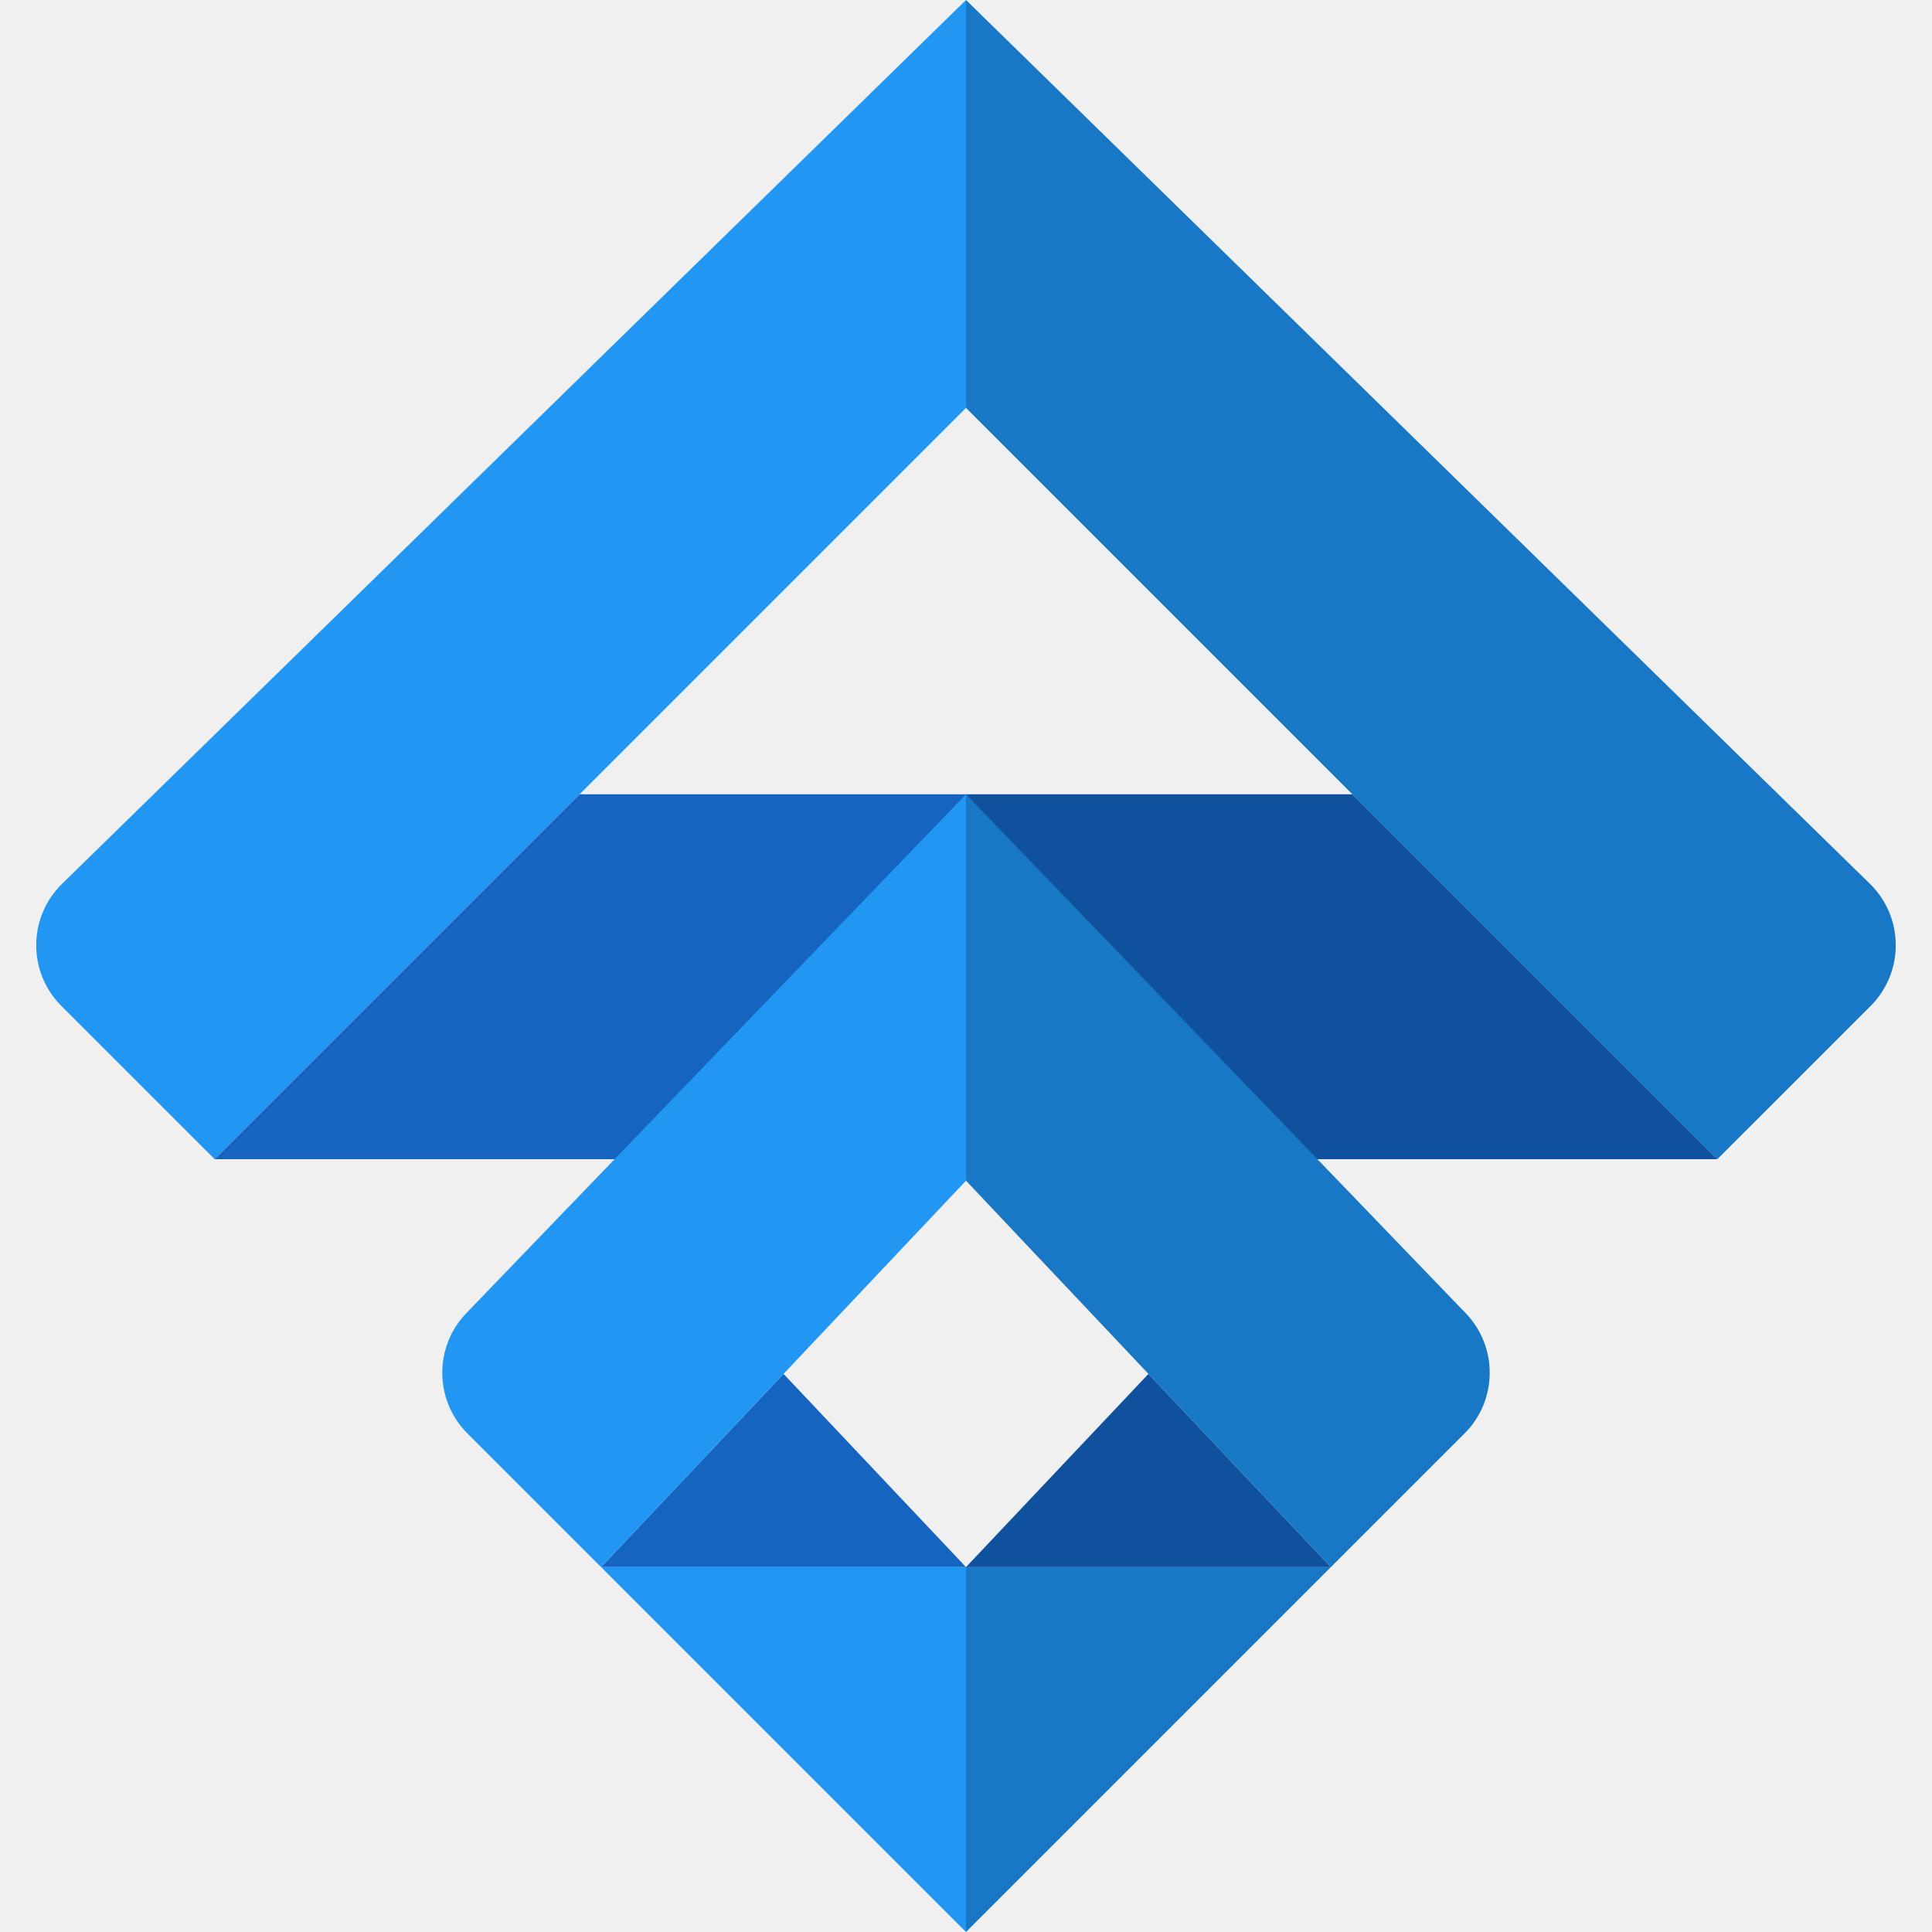
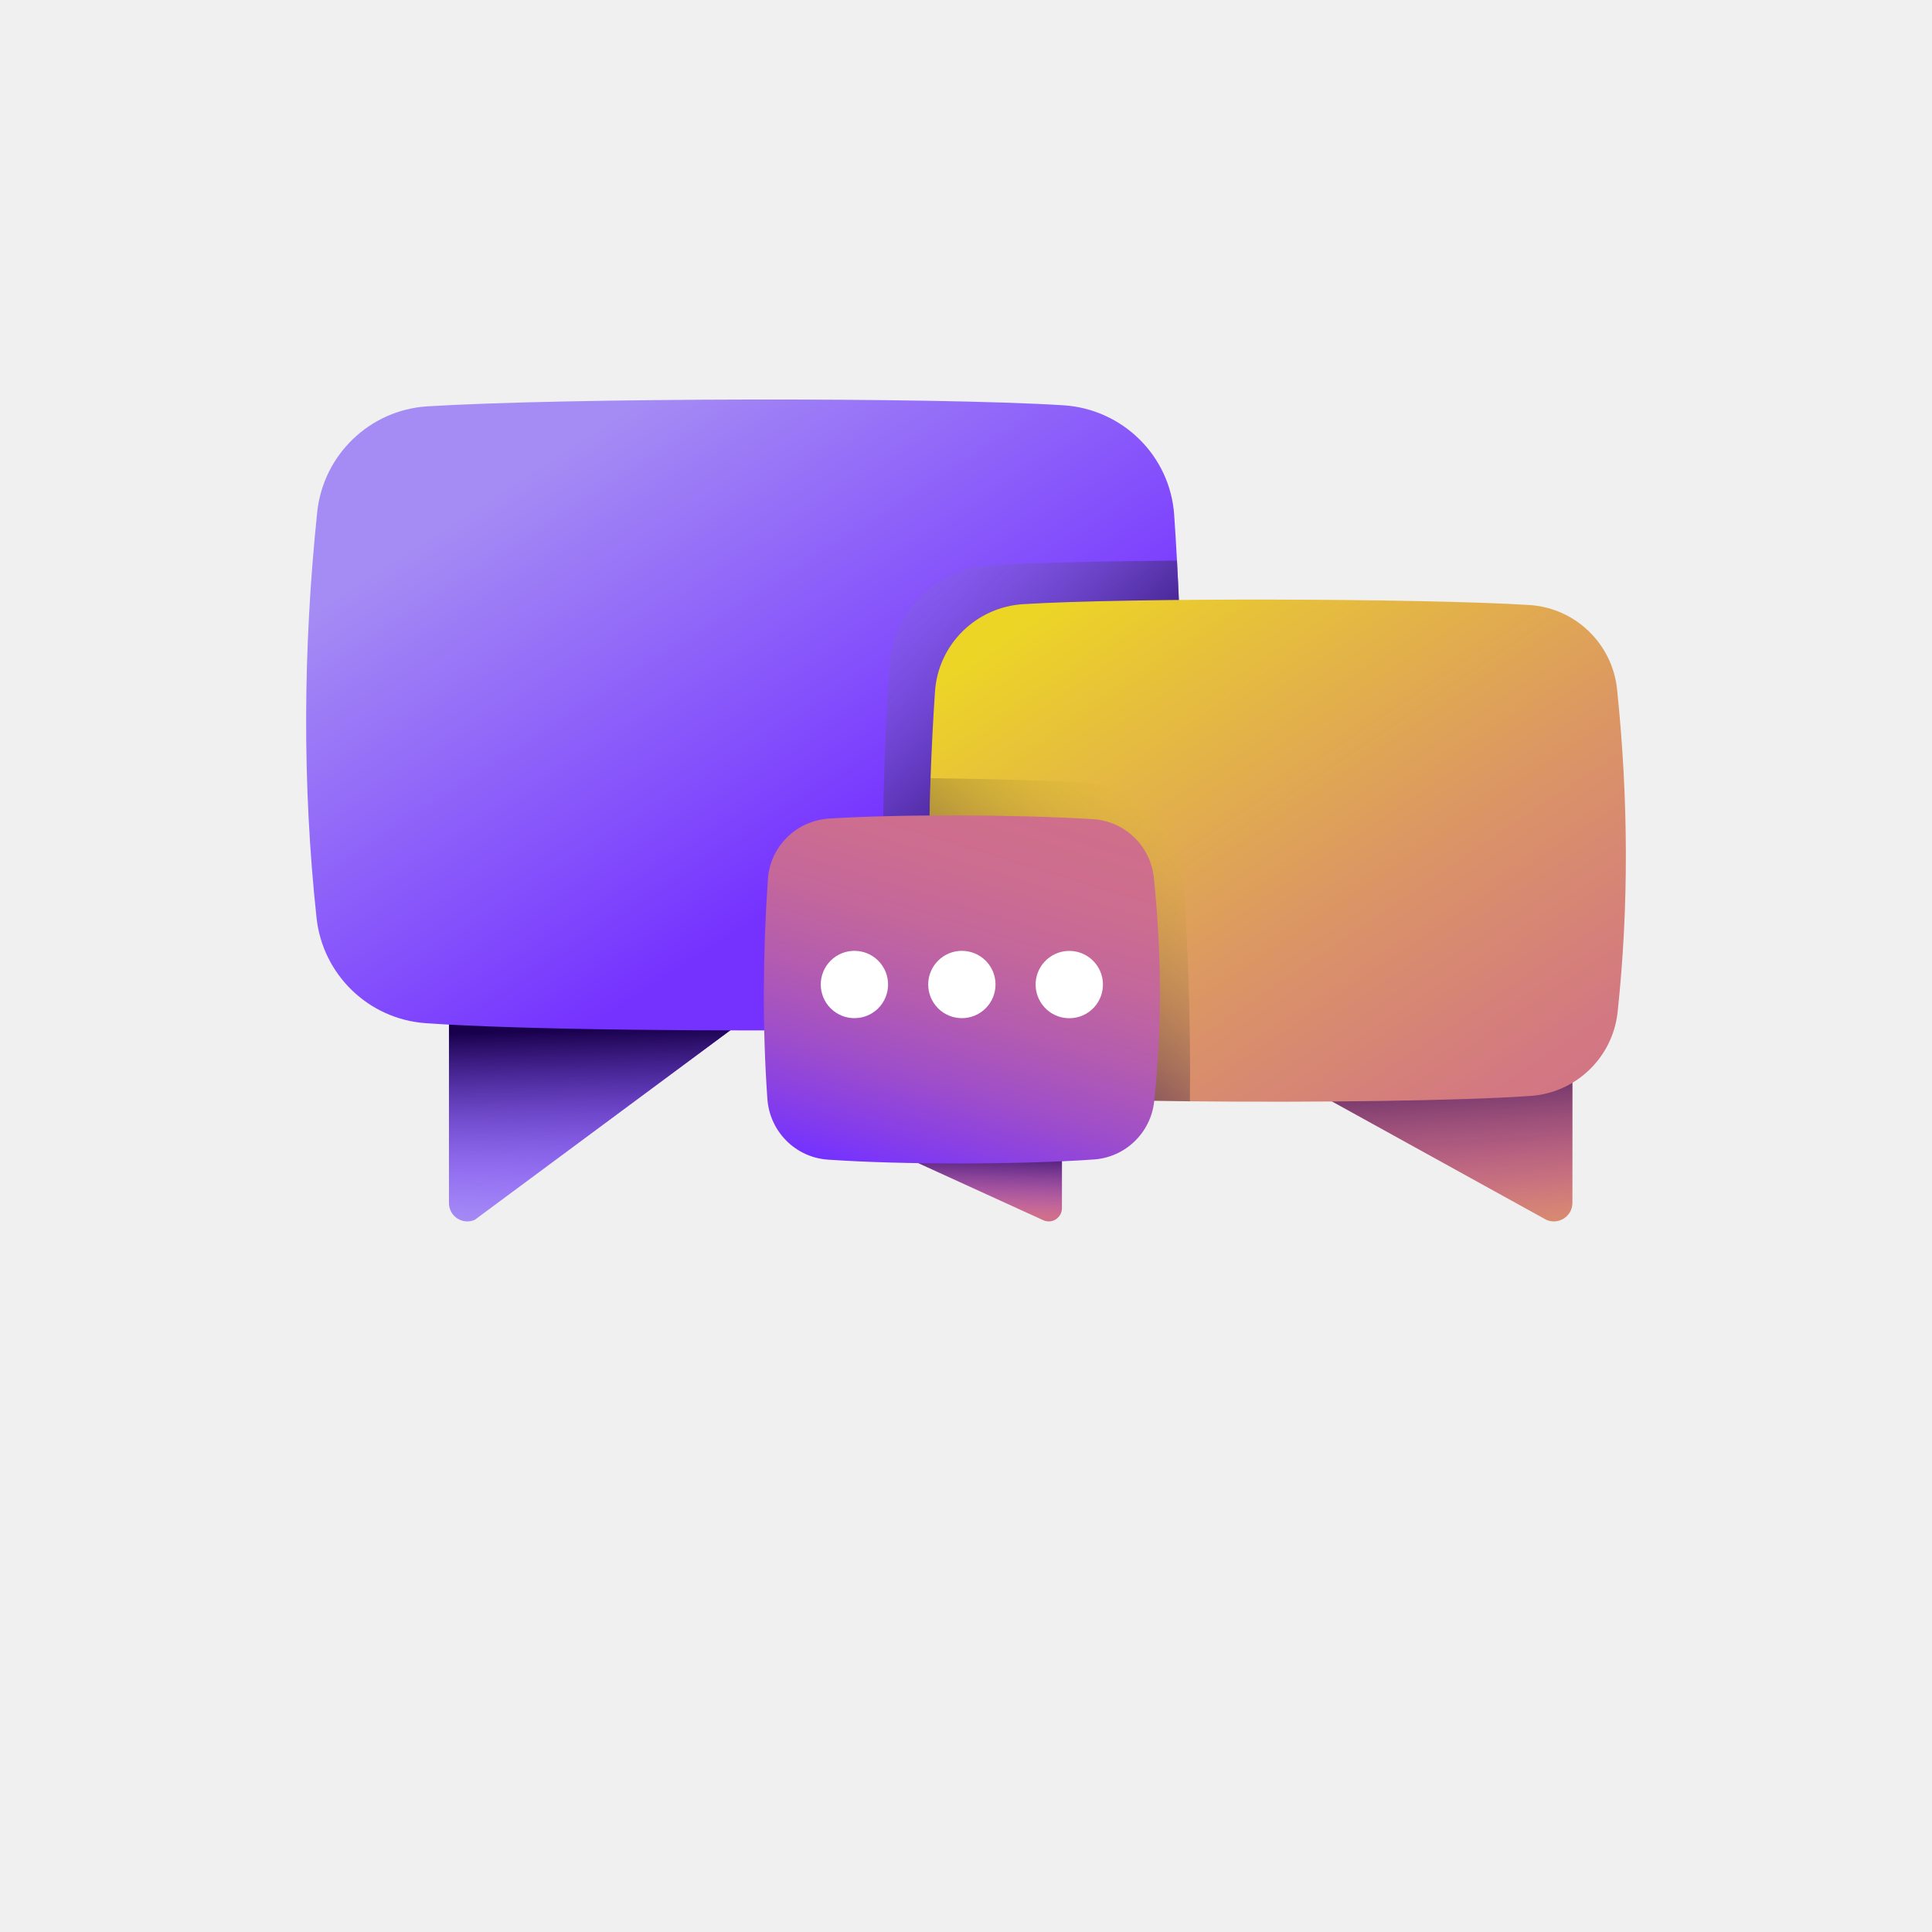
- <svg xmlns="http://www.w3.org/2000/svg" width="32" height="32" viewBox="0 0 32 32" fill="none">
-   <path d="M16 6.756V0L1.028 14.639C0.462 15.192 0.457 16.102 1.017 16.662L3.556 19.2" fill="#2196F3" />
-   <path d="M16 6.756V0L30.972 14.639C31.538 15.192 31.543 16.102 30.983 16.662L28.444 19.2" fill="#1878C6" />
-   <path d="M3.556 19.2L9.6 13.156H16V19.2" fill="#1565C0" />
-   <path d="M28.444 19.2L22.4 13.156H16V19.2" fill="#10519D" />
-   <path d="M16 25.956H9.956L12.978 22.756L16 25.956Z" fill="#1565C0" />
-   <path d="M16 32L22.044 25.956L16 25.956V32Z" fill="#1878C6" />
-   <path d="M16 32L9.956 25.956H16V32Z" fill="#2196F3" />
-   <path d="M16 25.956H22.044L19.022 22.756L16 25.956Z" fill="#10519D" />
-   <path d="M7.724 21.75C7.186 22.308 7.194 23.194 7.742 23.742L9.956 25.956L16 19.556V13.156" fill="#2196F3" />
-   <path d="M24.276 21.75C24.814 22.308 24.806 23.194 24.258 23.742L22.044 25.956L16 19.556V13.156" fill="#1878C6" />
+ <svg xmlns="http://www.w3.org/2000/svg" version="1.1" x="0px" y="0px" viewBox="0 0 500 500" style="enable-background:new 0 0 500 500;" xml:space="preserve">
+   <g id="OBJECTS">
+     <g>
+       <g>
+         <linearGradient id="SVGID_1_" gradientUnits="userSpaceOnUse" x1="166.926" y1="269.688" x2="164.057" y2="319.284">
+           <stop offset="0.142" style="stop-color:#7532FF" />
+           <stop offset="0.304" style="stop-color:#7E44FD" />
+           <stop offset="1" style="stop-color:#A58CF4" />
+         </linearGradient>
+         <path style="fill:url(#SVGID_1_);" d="M116.193,252.459v58.897c0,3.453,3.572,5.748,6.712,4.312l97.264-72.145L116.193,252.459z" />
+         <linearGradient id="SVGID_00000160186410308566692380000005953780184037177254_" gradientUnits="userSpaceOnUse" x1="167.859" y1="265.892" x2="169.13" y2="311.642">
+           <stop offset="0.004" style="stop-color:#19004D" />
+           <stop offset="1" style="stop-color:#A58CF4;stop-opacity:0" />
+         </linearGradient>
+         <path style="fill:url(#SVGID_00000160186410308566692380000005953780184037177254_);" d="M116.193,252.459v58.897     c0,3.453,3.572,5.748,6.712,4.312l97.264-72.145L116.193,252.459z" />
+         <linearGradient id="SVGID_00000140730414511198809150000000740278530915351996_" gradientUnits="userSpaceOnUse" x1="229.484" y1="241.75" x2="147.607" y2="114.561">
+           <stop offset="0.142" style="stop-color:#7532FF" />
+           <stop offset="0.304" style="stop-color:#7E44FD" />
+           <stop offset="1" style="stop-color:#A58CF4" />
+         </linearGradient>
+         <path style="fill:url(#SVGID_00000140730414511198809150000000740278530915351996_);" d="M304.121,236.379     c-1.066,15.214-13.093,27.432-28.307,28.487c-10.685,0.743-27.061,1.258-45.652,1.545c-42.191,0.647-95.773,0.108-120.031-1.617     c-14.746-1.054-26.63-12.554-28.211-27.253c-3.714-34.536-3.51-69.539,0.168-104.961c1.545-14.878,13.608-26.486,28.534-27.42     c35.542-2.204,131.004-2.396,164.557-0.276c15.333,0.958,27.672,13.081,28.702,28.415c0.263,3.941,0.515,7.858,0.719,11.775     C306.289,176.219,306.217,206.682,304.121,236.379z" />
+         <linearGradient id="SVGID_00000171684229640059219620000014420478671689724047_" gradientUnits="userSpaceOnUse" x1="277.418" y1="215.885" x2="210.557" y2="148.318">
+           <stop offset="0.004" style="stop-color:#19004D" />
+           <stop offset="1" style="stop-color:#A58CF4;stop-opacity:0" />
+         </linearGradient>
+         <path style="fill:url(#SVGID_00000171684229640059219620000014420478671689724047_);" d="M304.121,236.379     c-1.066,15.214-13.093,27.432-28.307,28.487c-10.685,0.743-27.061,1.258-45.652,1.545c-0.072-0.515-0.12-1.03-0.156-1.557     c-2.12-30.128-1.929-61.142,0.216-92.91c0.946-13.812,12.051-24.749,25.875-25.611c10.757-0.671,28.57-1.09,48.504-1.258     C306.289,176.219,306.217,206.682,304.121,236.379z" />
+       </g>
+       <g>
+         <linearGradient id="SVGID_00000162324964350194270130000010918767493435285646_" gradientUnits="userSpaceOnUse" x1="354.566" y1="263.894" x2="368.993" y2="360.175">
+           <stop offset="0.366" style="stop-color:#D06F8B" />
+           <stop offset="0.475" style="stop-color:#D37981" />
+           <stop offset="0.663" style="stop-color:#DB9565" />
+           <stop offset="0.905" style="stop-color:#E7C239" />
+           <stop offset="1" style="stop-color:#EDD526" />
+         </linearGradient>
+         <path style="fill:url(#SVGID_00000162324964350194270130000010918767493435285646_);" d="M406.935,270.906v40.392     c0,3.495-3.616,5.819-6.795,4.366l-97.181-53.693L406.935,270.906z" />
+         <linearGradient id="SVGID_00000103959563394816883260000015036807216314456747_" gradientUnits="userSpaceOnUse" x1="352.696" y1="231.017" x2="358.409" y2="320.913">
+           <stop offset="0.402" style="stop-color:#19004D" />
+           <stop offset="1" style="stop-color:#D06F8B;stop-opacity:0" />
+         </linearGradient>
+         <path style="fill:url(#SVGID_00000103959563394816883260000015036807216314456747_);" d="M406.935,270.906v40.392     c0,3.495-3.616,5.819-6.795,4.366l-97.181-53.693L406.935,270.906z" />
+         <linearGradient id="SVGID_00000109710561812526865840000004684741669058990776_" gradientUnits="userSpaceOnUse" x1="445.73" y1="390.654" x2="281.975" y2="148.997">
+           <stop offset="0.309" style="stop-color:#D06F8B" />
+           <stop offset="0.428" style="stop-color:#D37981" />
+           <stop offset="0.633" style="stop-color:#DB9565" />
+           <stop offset="0.897" style="stop-color:#E7C239" />
+           <stop offset="1" style="stop-color:#EDD526" />
+         </linearGradient>
+         <path style="fill:url(#SVGID_00000109710561812526865840000004684741669058990776_);" d="M418.636,261.935     c-1.26,11.7-10.72,20.85-22.45,21.69c-17.94,1.27-56.01,1.73-88.24,1.39c-17.76-0.2-33.75-0.64-43.63-1.33     c-12.11-0.85-21.68-10.57-22.53-22.68c-1.37-19.47-1.65-39.35-0.96-59.61c0.26-7.43,0.64-14.91,1.15-22.43     c0.83-12.2,10.64-21.85,22.85-22.61c26.7-1.68,102.67-1.53,130.96,0.22c11.88,0.74,21.48,9.98,22.71,21.82     C421.426,206.595,421.586,234.455,418.636,261.935z" />
+         <linearGradient id="SVGID_00000022551451841775767510000006024330751988168838_" gradientUnits="userSpaceOnUse" x1="258.286" y1="259.422" x2="307.873" y2="209.476">
+           <stop offset="0" style="stop-color:#19004D;stop-opacity:0.54" />
+           <stop offset="0.994" style="stop-color:#EDD526;stop-opacity:0" />
+         </linearGradient>
+         <path style="fill:url(#SVGID_00000022551451841775767510000006024330751988168838_);" d="M307.946,285.015     c-17.76-0.2-33.75-0.64-43.63-1.33c-12.11-0.85-21.68-10.57-22.53-22.68c-1.37-19.47-1.65-39.35-0.96-59.61     c16.27,0.2,30.46,0.59,39.59,1.16c13.82,0.87,24.93,11.8,25.87,25.62C307.586,247.405,308.166,266.365,307.946,285.015z" />
+       </g>
+       <g>
+         <linearGradient id="SVGID_00000107567755016516028180000000779443830779778728_" gradientUnits="userSpaceOnUse" x1="1598.18" y1="294.79" x2="1598.71" y2="313.883" gradientTransform="matrix(-1 0 0 1 1837.08 0)">
+           <stop offset="0.006" style="stop-color:#7532FF" />
+           <stop offset="1" style="stop-color:#D06F8B" />
+         </linearGradient>
+         <path style="fill:url(#SVGID_00000107567755016516028180000000779443830779778728_);" d="M274.824,291.251v21.435     c0,2.485-2.571,4.137-4.832,3.104l-67.245-30.733L274.824,291.251z" />
+         <linearGradient id="SVGID_00000168074615566742532940000007751275645310004926_" gradientUnits="userSpaceOnUse" x1="1598.18" y1="294.79" x2="1598.71" y2="313.883" gradientTransform="matrix(-1 0 0 1 1837.08 0)">
+           <stop offset="0.004" style="stop-color:#19004D" />
+           <stop offset="1" style="stop-color:#D06F8B;stop-opacity:0" />
+         </linearGradient>
+         <path style="fill:url(#SVGID_00000168074615566742532940000007751275645310004926_);" d="M274.824,291.251v21.435     c0,2.485-2.571,4.137-4.832,3.104l-67.245-30.733L274.824,291.251z" />
+         <linearGradient id="SVGID_00000100368021115033618370000008549254944465170305_" gradientUnits="userSpaceOnUse" x1="1603.733" y1="306.397" x2="1573.021" y2="205.775" gradientTransform="matrix(-1 0 0 1 1837.08 0)">
+           <stop offset="0.006" style="stop-color:#7532FF" />
+           <stop offset="0.081" style="stop-color:#823BEE" />
+           <stop offset="0.262" style="stop-color:#9E4ECA" />
+           <stop offset="0.445" style="stop-color:#B45CAF" />
+           <stop offset="0.629" style="stop-color:#C4679B" />
+           <stop offset="0.813" style="stop-color:#CD6D8F" />
+           <stop offset="1" style="stop-color:#D06F8B" />
+         </linearGradient>
+         <path style="fill:url(#SVGID_00000100368021115033618370000008549254944465170305_);" d="M214.217,300.109     c19.281,1.343,49.641,1.328,68.922-0.043c8.135-0.579,14.69-6.925,15.562-15.034c2.049-19.05,1.936-38.364-0.094-57.911     c-0.852-8.204-7.508-14.612-15.741-15.122c-19.611-1.216-49.788-1.321-68.3-0.157c-8.463,0.532-15.264,7.22-15.838,15.68     c-1.317,19.442-1.431,38.424-0.133,56.867C199.187,292.784,205.82,299.524,214.217,300.109z" />
+         <g>
+           <ellipse transform="matrix(0.7071 -0.7071 0.7071 0.7071 -115.3954 230.9855)" style="fill:#FFFFFF;" cx="221.127" cy="254.787" rx="8.711" ry="8.711" />
+           <ellipse transform="matrix(0.7071 -0.7071 0.7071 0.7071 -107.2512 250.6474)" style="fill:#FFFFFF;" cx="248.933" cy="254.787" rx="8.711" ry="8.711" />
+           <ellipse transform="matrix(0.8068 -0.5908 0.5908 0.8068 -97.07 212.7405)" style="fill:#FFFFFF;" cx="276.739" cy="254.787" rx="8.711" ry="8.711" />
+         </g>
+       </g>
+     </g>
+   </g>
</svg>
